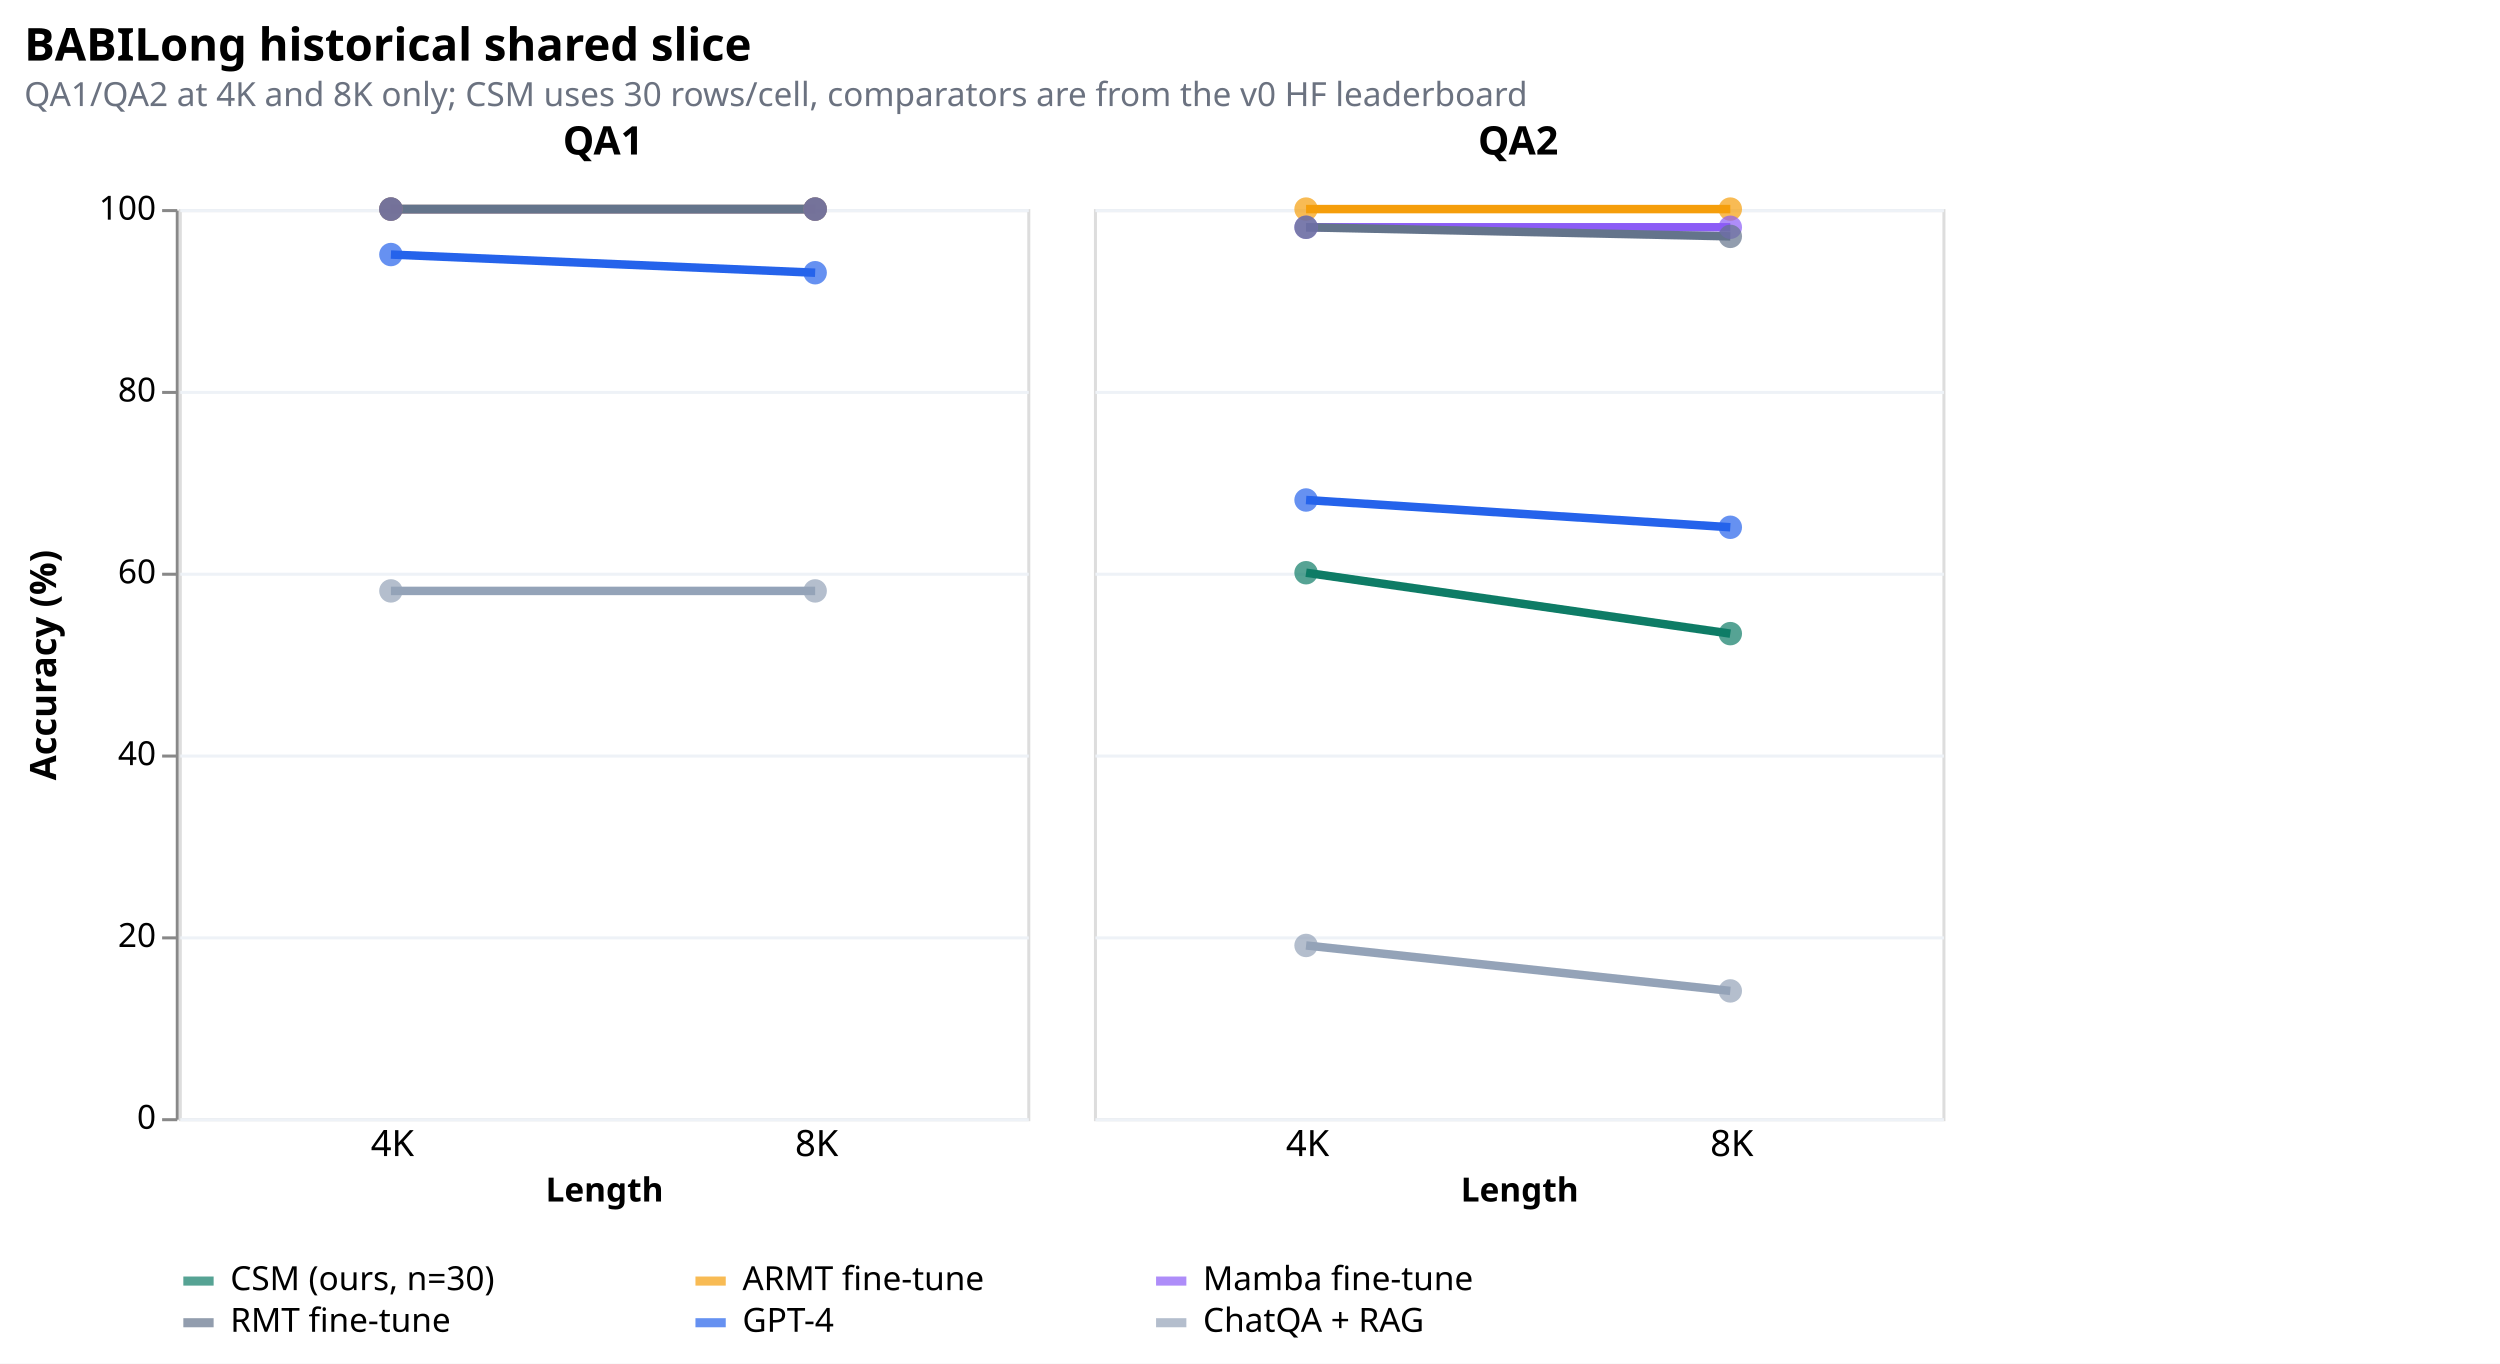
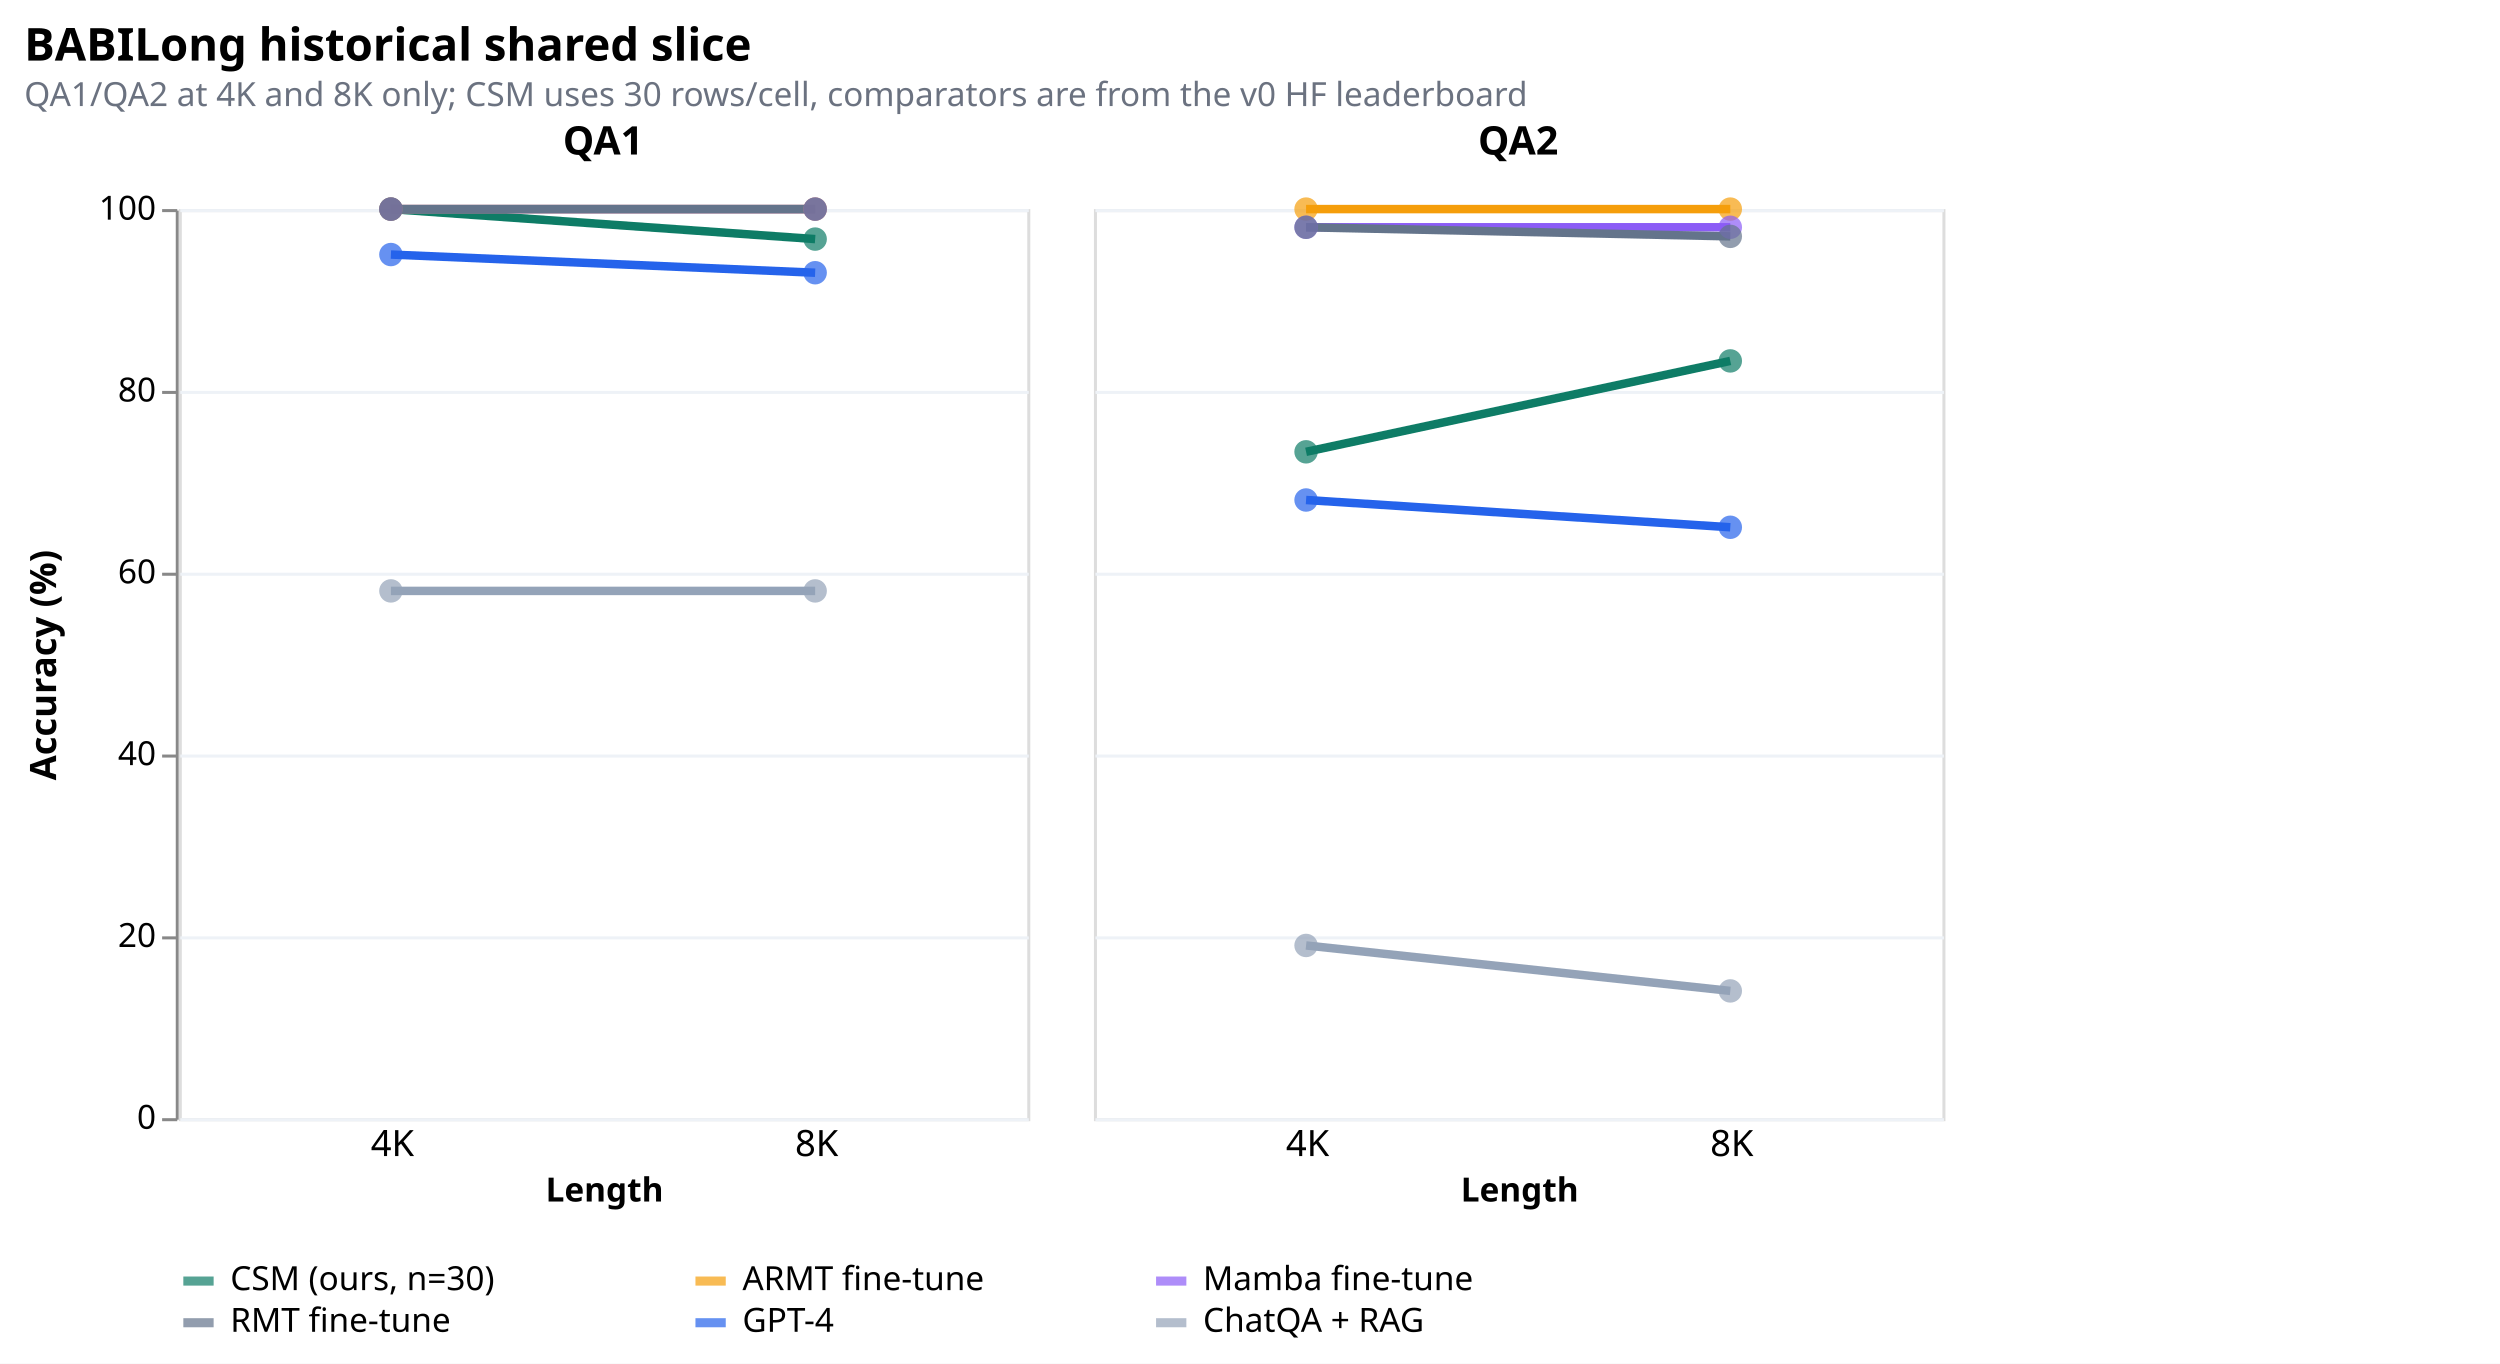
<svg xmlns="http://www.w3.org/2000/svg" version="1.1" class="marks" width="825" height="450" viewBox="0 0 825 450">
  <rect width="825" height="450" fill="white" />
  <g fill="none" stroke-miterlimit="10" transform="translate(59,69)">
    <g class="mark-group role-frame root" role="graphics-object" aria-roledescription="group mark container">
      <g transform="translate(0,0)">
        <path class="background" aria-hidden="true" d="M0,0h0v0h0Z" />
        <g>
          <g class="mark-group role-row-header row_header" role="graphics-object" aria-roledescription="group mark container">
            <g transform="translate(-1,0)">
              <path class="background" aria-hidden="true" d="M0,0h0v300h0Z" />
              <g>
                <g class="mark-group role-axis" role="graphics-symbol" aria-roledescription="axis" aria-label="Y-axis titled 'Accuracy (%)' for a linear scale with values from 0 to 100">
                  <g transform="translate(0.5,0.5)">
                    <path class="background" aria-hidden="true" d="M0,0h0v0h0Z" pointer-events="none" />
                    <g>
                      <g class="mark-rule role-axis-tick" pointer-events="none">
                        <line transform="translate(0,300)" x2="-5" y2="0" stroke="#888" stroke-width="1" opacity="1" />
                        <line transform="translate(0,240)" x2="-5" y2="0" stroke="#888" stroke-width="1" opacity="1" />
                        <line transform="translate(0,180)" x2="-5" y2="0" stroke="#888" stroke-width="1" opacity="1" />
                        <line transform="translate(0,120)" x2="-5" y2="0" stroke="#888" stroke-width="1" opacity="1" />
                        <line transform="translate(0,60)" x2="-5" y2="0" stroke="#888" stroke-width="1" opacity="1" />
                        <line transform="translate(0,0)" x2="-5" y2="0" stroke="#888" stroke-width="1" opacity="1" />
                      </g>
                      <g class="mark-text role-axis-label" pointer-events="none">
                        <text text-anchor="end" transform="translate(-7,303)" font-family="sans-serif" font-size="11px" fill="#000" opacity="1">0</text>
                        <text text-anchor="end" transform="translate(-7,243)" font-family="sans-serif" font-size="11px" fill="#000" opacity="1">20</text>
                        <text text-anchor="end" transform="translate(-7,183)" font-family="sans-serif" font-size="11px" fill="#000" opacity="1">40</text>
                        <text text-anchor="end" transform="translate(-7,123)" font-family="sans-serif" font-size="11px" fill="#000" opacity="1">60</text>
                        <text text-anchor="end" transform="translate(-7,63)" font-family="sans-serif" font-size="11px" fill="#000" opacity="1">80</text>
                        <text text-anchor="end" transform="translate(-7,3)" font-family="sans-serif" font-size="11px" fill="#000" opacity="1">100</text>
                      </g>
                      <g class="mark-rule role-axis-domain" pointer-events="none">
                        <line transform="translate(0,300)" x2="0" y2="-300" stroke="#888" stroke-width="1" opacity="1" />
                      </g>
                      <g class="mark-text role-axis-title" pointer-events="none">
                        <text text-anchor="middle" transform="translate(-37,150) rotate(-90) translate(0,-3)" font-family="sans-serif" font-size="12px" font-weight="bold" fill="#000" opacity="1">Accuracy (%)</text>
                      </g>
                    </g>
                    <path class="foreground" aria-hidden="true" d="" pointer-events="none" display="none" />
                  </g>
                </g>
              </g>
              <path class="foreground" aria-hidden="true" d="" display="none" />
            </g>
          </g>
          <g class="mark-group role-column-header column_header" role="graphics-object" aria-roledescription="group mark container">
            <g transform="translate(0,-5)">
              <path class="background" aria-hidden="true" d="M0,0h280v0h-280Z" />
              <g>
                <g class="mark-group role-title">
                  <g transform="translate(140,-23)">
                    <path class="background" aria-hidden="true" d="M0,0h0v0h0Z" pointer-events="none" />
                    <g>
                      <g class="mark-text role-title-text" role="graphics-symbol" aria-roledescription="title" aria-label="Title text 'QA1'" pointer-events="none">
                        <text text-anchor="middle" transform="translate(0,10)" font-family="sans-serif" font-size="13px" font-weight="bold" fill="#000" opacity="1">QA1</text>
                      </g>
                    </g>
                    <path class="foreground" aria-hidden="true" d="" pointer-events="none" display="none" />
                  </g>
                </g>
              </g>
              <path class="foreground" aria-hidden="true" d="" display="none" />
            </g>
            <g transform="translate(302,-5)">
              <path class="background" aria-hidden="true" d="M0,0h280v0h-280Z" />
              <g>
                <g class="mark-group role-title">
                  <g transform="translate(140,-23)">
                    <path class="background" aria-hidden="true" d="M0,0h0v0h0Z" pointer-events="none" />
                    <g>
                      <g class="mark-text role-title-text" role="graphics-symbol" aria-roledescription="title" aria-label="Title text 'QA2'" pointer-events="none">
                        <text text-anchor="middle" transform="translate(0,10)" font-family="sans-serif" font-size="13px" font-weight="bold" fill="#000" opacity="1">QA2</text>
                      </g>
                    </g>
                    <path class="foreground" aria-hidden="true" d="" pointer-events="none" display="none" />
                  </g>
                </g>
              </g>
              <path class="foreground" aria-hidden="true" d="" display="none" />
            </g>
          </g>
          <g class="mark-group role-column-footer column_footer" role="graphics-object" aria-roledescription="group mark container">
            <g transform="translate(0,301)">
              <path class="background" aria-hidden="true" d="M0,0h280v0h-280Z" />
              <g>
                <g class="mark-group role-axis" role="graphics-symbol" aria-roledescription="axis" aria-label="X-axis titled 'Length' for a discrete scale with 2 values: 4K, 8K">
                  <g transform="translate(0.5,0.5)">
                    <path class="background" aria-hidden="true" d="M0,0h0v0h0Z" pointer-events="none" />
                    <g>
                      <g class="mark-text role-axis-label" pointer-events="none">
                        <text text-anchor="middle" transform="translate(70,11)" font-family="sans-serif" font-size="12px" fill="#000" opacity="1">4K</text>
                        <text text-anchor="middle" transform="translate(210,11)" font-family="sans-serif" font-size="12px" fill="#000" opacity="1">8K</text>
                      </g>
                      <g class="mark-text role-axis-title" pointer-events="none">
                        <text text-anchor="middle" transform="translate(140,26)" font-family="sans-serif" font-size="11px" font-weight="bold" fill="#000" opacity="1">Length</text>
                      </g>
                    </g>
                    <path class="foreground" aria-hidden="true" d="" pointer-events="none" display="none" />
                  </g>
                </g>
              </g>
              <path class="foreground" aria-hidden="true" d="" display="none" />
            </g>
            <g transform="translate(302,301)">
              <path class="background" aria-hidden="true" d="M0,0h280v0h-280Z" />
              <g>
                <g class="mark-group role-axis" role="graphics-symbol" aria-roledescription="axis" aria-label="X-axis titled 'Length' for a discrete scale with 2 values: 4K, 8K">
                  <g transform="translate(0.5,0.5)">
                    <path class="background" aria-hidden="true" d="M0,0h0v0h0Z" pointer-events="none" />
                    <g>
                      <g class="mark-text role-axis-label" pointer-events="none">
                        <text text-anchor="middle" transform="translate(70,11)" font-family="sans-serif" font-size="12px" fill="#000" opacity="1">4K</text>
                        <text text-anchor="middle" transform="translate(210,11)" font-family="sans-serif" font-size="12px" fill="#000" opacity="1">8K</text>
                      </g>
                      <g class="mark-text role-axis-title" pointer-events="none">
                        <text text-anchor="middle" transform="translate(140,26)" font-family="sans-serif" font-size="11px" font-weight="bold" fill="#000" opacity="1">Length</text>
                      </g>
                    </g>
                    <path class="foreground" aria-hidden="true" d="" pointer-events="none" display="none" />
                  </g>
                </g>
              </g>
              <path class="foreground" aria-hidden="true" d="" display="none" />
            </g>
          </g>
          <g class="mark-group role-scope cell" role="graphics-object" aria-roledescription="group mark container">
            <g transform="translate(0,0)">
              <path class="background" aria-hidden="true" d="M0.5,0.5h280v300h-280Z" stroke="#ddd" />
              <g>
                <g class="mark-group role-axis" aria-hidden="true">
                  <g transform="translate(0.5,0.5)">
                    <path class="background" aria-hidden="true" d="M0,0h0v0h0Z" pointer-events="none" />
                    <g>
                      <g class="mark-rule role-axis-grid" pointer-events="none">
                        <line transform="translate(0,300)" x2="280" y2="0" stroke="#eef2f7" stroke-width="1" opacity="1" />
                        <line transform="translate(0,240)" x2="280" y2="0" stroke="#eef2f7" stroke-width="1" opacity="1" />
                        <line transform="translate(0,180)" x2="280" y2="0" stroke="#eef2f7" stroke-width="1" opacity="1" />
                        <line transform="translate(0,120)" x2="280" y2="0" stroke="#eef2f7" stroke-width="1" opacity="1" />
                        <line transform="translate(0,60)" x2="280" y2="0" stroke="#eef2f7" stroke-width="1" opacity="1" />
                        <line transform="translate(0,0)" x2="280" y2="0" stroke="#eef2f7" stroke-width="1" opacity="1" />
                      </g>
                    </g>
                    <path class="foreground" aria-hidden="true" d="" pointer-events="none" display="none" />
                  </g>
                </g>
                <g class="mark-group role-scope child_layer_0_pathgroup" role="graphics-object" aria-roledescription="group mark container">
                  <g transform="translate(0,0)">
                    <path class="background" aria-hidden="true" d="M0,0h280v300h-280Z" />
                    <g>
                      <g class="mark-line role-mark child_layer_0_marks" role="graphics-object" aria-roledescription="line mark container">
-                         <path aria-label="Length: 4K; Accuracy (%): 100; system: CSM (ours, n=30)" role="graphics-symbol" aria-roledescription="line mark" d="M70,0L210,0" stroke="#0e7c66" stroke-width="2.8" />
+                         <path aria-label="Length: 4K; Accuracy (%): 100; system: CSM (ours, n=30)" role="graphics-symbol" aria-roledescription="line mark" d="M70,0L210,9.9" stroke="#0e7c66" stroke-width="2.8" />
                      </g>
                    </g>
                    <path class="foreground" aria-hidden="true" d="" display="none" />
                  </g>
                  <g transform="translate(0,0)">
                    <path class="background" aria-hidden="true" d="M0,0h280v300h-280Z" />
                    <g>
                      <g class="mark-line role-mark child_layer_0_marks" role="graphics-object" aria-roledescription="line mark container">
                        <path aria-label="Length: 4K; Accuracy (%): 100; system: ARMT fine-tune" role="graphics-symbol" aria-roledescription="line mark" d="M70,0L210,0" stroke="#f59e0b" stroke-width="2.8" />
                      </g>
                    </g>
                    <path class="foreground" aria-hidden="true" d="" display="none" />
                  </g>
                  <g transform="translate(0,0)">
                    <path class="background" aria-hidden="true" d="M0,0h280v300h-280Z" />
                    <g>
                      <g class="mark-line role-mark child_layer_0_marks" role="graphics-object" aria-roledescription="line mark container">
                        <path aria-label="Length: 4K; Accuracy (%): 100; system: Mamba fine-tune" role="graphics-symbol" aria-roledescription="line mark" d="M70,0L210,0" stroke="#8b5cf6" stroke-width="2.8" />
                      </g>
                    </g>
                    <path class="foreground" aria-hidden="true" d="" display="none" />
                  </g>
                  <g transform="translate(0,0)">
                    <path class="background" aria-hidden="true" d="M0,0h280v300h-280Z" />
                    <g>
                      <g class="mark-line role-mark child_layer_0_marks" role="graphics-object" aria-roledescription="line mark container">
                        <path aria-label="Length: 4K; Accuracy (%): 100; system: RMT fine-tune" role="graphics-symbol" aria-roledescription="line mark" d="M70,0L210,0" stroke="#64748b" stroke-width="2.8" />
                      </g>
                    </g>
                    <path class="foreground" aria-hidden="true" d="" display="none" />
                  </g>
                  <g transform="translate(0,0)">
                    <path class="background" aria-hidden="true" d="M0,0h280v300h-280Z" />
                    <g>
                      <g class="mark-line role-mark child_layer_0_marks" role="graphics-object" aria-roledescription="line mark container">
                        <path aria-label="Length: 4K; Accuracy (%): 95; system: GPT-4" role="graphics-symbol" aria-roledescription="line mark" d="M70,15L210,21" stroke="#2563eb" stroke-width="2.8" />
                      </g>
                    </g>
                    <path class="foreground" aria-hidden="true" d="" display="none" />
                  </g>
                  <g transform="translate(0,0)">
                    <path class="background" aria-hidden="true" d="M0,0h280v300h-280Z" />
                    <g>
                      <g class="mark-line role-mark child_layer_0_marks" role="graphics-object" aria-roledescription="line mark container">
                        <path aria-label="Length: 4K; Accuracy (%): 58; system: ChatQA + RAG" role="graphics-symbol" aria-roledescription="line mark" d="M70,126L210,126" stroke="#94a3b8" stroke-width="2.8" />
                      </g>
                    </g>
                    <path class="foreground" aria-hidden="true" d="" display="none" />
                  </g>
                </g>
                <g class="mark-symbol role-mark child_layer_1_marks" role="graphics-object" aria-roledescription="symbol mark container">
                  <path aria-label="Length: 4K; Accuracy (%): 100; system: CSM (ours, n=30)" role="graphics-symbol" aria-roledescription="point" transform="translate(70,0)" d="M3.873,0A3.873,3.873,0,1,1,-3.873,0A3.873,3.873,0,1,1,3.873,0" fill="#0e7c66" stroke-width="2" opacity="0.7" />
-                   <path aria-label="Length: 8K; Accuracy (%): 100; system: CSM (ours, n=30)" role="graphics-symbol" aria-roledescription="point" transform="translate(210,0)" d="M3.873,0A3.873,3.873,0,1,1,-3.873,0A3.873,3.873,0,1,1,3.873,0" fill="#0e7c66" stroke-width="2" opacity="0.7" />
+                   <path aria-label="Length: 8K; Accuracy (%): 96.7; system: CSM (ours, n=30)" role="graphics-symbol" aria-roledescription="point" transform="translate(210,9.9)" d="M3.873,0A3.873,3.873,0,1,1,-3.873,0A3.873,3.873,0,1,1,3.873,0" fill="#0e7c66" stroke-width="2" opacity="0.7" />
                  <path aria-label="Length: 4K; Accuracy (%): 100; system: ARMT fine-tune" role="graphics-symbol" aria-roledescription="point" transform="translate(70,0)" d="M3.873,0A3.873,3.873,0,1,1,-3.873,0A3.873,3.873,0,1,1,3.873,0" fill="#f59e0b" stroke-width="2" opacity="0.7" />
                  <path aria-label="Length: 8K; Accuracy (%): 100; system: ARMT fine-tune" role="graphics-symbol" aria-roledescription="point" transform="translate(210,0)" d="M3.873,0A3.873,3.873,0,1,1,-3.873,0A3.873,3.873,0,1,1,3.873,0" fill="#f59e0b" stroke-width="2" opacity="0.7" />
                  <path aria-label="Length: 4K; Accuracy (%): 100; system: Mamba fine-tune" role="graphics-symbol" aria-roledescription="point" transform="translate(70,0)" d="M3.873,0A3.873,3.873,0,1,1,-3.873,0A3.873,3.873,0,1,1,3.873,0" fill="#8b5cf6" stroke-width="2" opacity="0.7" />
                  <path aria-label="Length: 8K; Accuracy (%): 100; system: Mamba fine-tune" role="graphics-symbol" aria-roledescription="point" transform="translate(210,0)" d="M3.873,0A3.873,3.873,0,1,1,-3.873,0A3.873,3.873,0,1,1,3.873,0" fill="#8b5cf6" stroke-width="2" opacity="0.7" />
                  <path aria-label="Length: 4K; Accuracy (%): 100; system: RMT fine-tune" role="graphics-symbol" aria-roledescription="point" transform="translate(70,0)" d="M3.873,0A3.873,3.873,0,1,1,-3.873,0A3.873,3.873,0,1,1,3.873,0" fill="#64748b" stroke-width="2" opacity="0.7" />
                  <path aria-label="Length: 8K; Accuracy (%): 100; system: RMT fine-tune" role="graphics-symbol" aria-roledescription="point" transform="translate(210,0)" d="M3.873,0A3.873,3.873,0,1,1,-3.873,0A3.873,3.873,0,1,1,3.873,0" fill="#64748b" stroke-width="2" opacity="0.7" />
                  <path aria-label="Length: 4K; Accuracy (%): 95; system: GPT-4" role="graphics-symbol" aria-roledescription="point" transform="translate(70,15)" d="M3.873,0A3.873,3.873,0,1,1,-3.873,0A3.873,3.873,0,1,1,3.873,0" fill="#2563eb" stroke-width="2" opacity="0.7" />
                  <path aria-label="Length: 8K; Accuracy (%): 93; system: GPT-4" role="graphics-symbol" aria-roledescription="point" transform="translate(210,21)" d="M3.873,0A3.873,3.873,0,1,1,-3.873,0A3.873,3.873,0,1,1,3.873,0" fill="#2563eb" stroke-width="2" opacity="0.7" />
                  <path aria-label="Length: 4K; Accuracy (%): 58; system: ChatQA + RAG" role="graphics-symbol" aria-roledescription="point" transform="translate(70,126)" d="M3.873,0A3.873,3.873,0,1,1,-3.873,0A3.873,3.873,0,1,1,3.873,0" fill="#94a3b8" stroke-width="2" opacity="0.7" />
                  <path aria-label="Length: 8K; Accuracy (%): 58; system: ChatQA + RAG" role="graphics-symbol" aria-roledescription="point" transform="translate(210,126)" d="M3.873,0A3.873,3.873,0,1,1,-3.873,0A3.873,3.873,0,1,1,3.873,0" fill="#94a3b8" stroke-width="2" opacity="0.7" />
                </g>
              </g>
              <path class="foreground" aria-hidden="true" d="" display="none" />
            </g>
            <g transform="translate(302,0)">
              <path class="background" aria-hidden="true" d="M0.5,0.5h280v300h-280Z" stroke="#ddd" />
              <g>
                <g class="mark-group role-axis" aria-hidden="true">
                  <g transform="translate(0.5,0.5)">
                    <path class="background" aria-hidden="true" d="M0,0h0v0h0Z" pointer-events="none" />
                    <g>
                      <g class="mark-rule role-axis-grid" pointer-events="none">
                        <line transform="translate(0,300)" x2="280" y2="0" stroke="#eef2f7" stroke-width="1" opacity="1" />
                        <line transform="translate(0,240)" x2="280" y2="0" stroke="#eef2f7" stroke-width="1" opacity="1" />
                        <line transform="translate(0,180)" x2="280" y2="0" stroke="#eef2f7" stroke-width="1" opacity="1" />
                        <line transform="translate(0,120)" x2="280" y2="0" stroke="#eef2f7" stroke-width="1" opacity="1" />
                        <line transform="translate(0,60)" x2="280" y2="0" stroke="#eef2f7" stroke-width="1" opacity="1" />
                        <line transform="translate(0,0)" x2="280" y2="0" stroke="#eef2f7" stroke-width="1" opacity="1" />
                      </g>
                    </g>
                    <path class="foreground" aria-hidden="true" d="" pointer-events="none" display="none" />
                  </g>
                </g>
                <g class="mark-group role-scope child_layer_0_pathgroup" role="graphics-object" aria-roledescription="group mark container">
                  <g transform="translate(0,0)">
                    <path class="background" aria-hidden="true" d="M0,0h280v300h-280Z" />
                    <g>
                      <g class="mark-line role-mark child_layer_0_marks" role="graphics-object" aria-roledescription="line mark container">
-                         <path aria-label="Length: 4K; Accuracy (%): 60; system: CSM (ours, n=30)" role="graphics-symbol" aria-roledescription="line mark" d="M70,120L210,140.1" stroke="#0e7c66" stroke-width="2.8" />
+                         <path aria-label="Length: 4K; Accuracy (%): 73.3; system: CSM (ours, n=30)" role="graphics-symbol" aria-roledescription="line mark" d="M70,80.1L210,50.1" stroke="#0e7c66" stroke-width="2.8" />
                      </g>
                    </g>
                    <path class="foreground" aria-hidden="true" d="" display="none" />
                  </g>
                  <g transform="translate(0,0)">
                    <path class="background" aria-hidden="true" d="M0,0h280v300h-280Z" />
                    <g>
                      <g class="mark-line role-mark child_layer_0_marks" role="graphics-object" aria-roledescription="line mark container">
                        <path aria-label="Length: 4K; Accuracy (%): 100; system: ARMT fine-tune" role="graphics-symbol" aria-roledescription="line mark" d="M70,0L210,0" stroke="#f59e0b" stroke-width="2.8" />
                      </g>
                    </g>
                    <path class="foreground" aria-hidden="true" d="" display="none" />
                  </g>
                  <g transform="translate(0,0)">
                    <path class="background" aria-hidden="true" d="M0,0h280v300h-280Z" />
                    <g>
                      <g class="mark-line role-mark child_layer_0_marks" role="graphics-object" aria-roledescription="line mark container">
                        <path aria-label="Length: 4K; Accuracy (%): 98; system: Mamba fine-tune" role="graphics-symbol" aria-roledescription="line mark" d="M70,6L210,6" stroke="#8b5cf6" stroke-width="2.8" />
                      </g>
                    </g>
                    <path class="foreground" aria-hidden="true" d="" display="none" />
                  </g>
                  <g transform="translate(0,0)">
                    <path class="background" aria-hidden="true" d="M0,0h280v300h-280Z" />
                    <g>
                      <g class="mark-line role-mark child_layer_0_marks" role="graphics-object" aria-roledescription="line mark container">
                        <path aria-label="Length: 4K; Accuracy (%): 98; system: RMT fine-tune" role="graphics-symbol" aria-roledescription="line mark" d="M70,6L210,9" stroke="#64748b" stroke-width="2.8" />
                      </g>
                    </g>
                    <path class="foreground" aria-hidden="true" d="" display="none" />
                  </g>
                  <g transform="translate(0,0)">
                    <path class="background" aria-hidden="true" d="M0,0h280v300h-280Z" />
                    <g>
                      <g class="mark-line role-mark child_layer_0_marks" role="graphics-object" aria-roledescription="line mark container">
                        <path aria-label="Length: 4K; Accuracy (%): 68; system: GPT-4" role="graphics-symbol" aria-roledescription="line mark" d="M70,96L210,105" stroke="#2563eb" stroke-width="2.8" />
                      </g>
                    </g>
                    <path class="foreground" aria-hidden="true" d="" display="none" />
                  </g>
                  <g transform="translate(0,0)">
                    <path class="background" aria-hidden="true" d="M0,0h280v300h-280Z" />
                    <g>
                      <g class="mark-line role-mark child_layer_0_marks" role="graphics-object" aria-roledescription="line mark container">
                        <path aria-label="Length: 4K; Accuracy (%): 19; system: ChatQA + RAG" role="graphics-symbol" aria-roledescription="line mark" d="M70,243L210,258" stroke="#94a3b8" stroke-width="2.8" />
                      </g>
                    </g>
                    <path class="foreground" aria-hidden="true" d="" display="none" />
                  </g>
                </g>
                <g class="mark-symbol role-mark child_layer_1_marks" role="graphics-object" aria-roledescription="symbol mark container">
-                   <path aria-label="Length: 4K; Accuracy (%): 60; system: CSM (ours, n=30)" role="graphics-symbol" aria-roledescription="point" transform="translate(70,120)" d="M3.873,0A3.873,3.873,0,1,1,-3.873,0A3.873,3.873,0,1,1,3.873,0" fill="#0e7c66" stroke-width="2" opacity="0.7" />
-                   <path aria-label="Length: 8K; Accuracy (%): 53.3; system: CSM (ours, n=30)" role="graphics-symbol" aria-roledescription="point" transform="translate(210,140.1)" d="M3.873,0A3.873,3.873,0,1,1,-3.873,0A3.873,3.873,0,1,1,3.873,0" fill="#0e7c66" stroke-width="2" opacity="0.7" />
+                   <path aria-label="Length: 4K; Accuracy (%): 73.3; system: CSM (ours, n=30)" role="graphics-symbol" aria-roledescription="point" transform="translate(70,80.1)" d="M3.873,0A3.873,3.873,0,1,1,-3.873,0A3.873,3.873,0,1,1,3.873,0" fill="#0e7c66" stroke-width="2" opacity="0.7" />
+                   <path aria-label="Length: 8K; Accuracy (%): 83.3; system: CSM (ours, n=30)" role="graphics-symbol" aria-roledescription="point" transform="translate(210,50.1)" d="M3.873,0A3.873,3.873,0,1,1,-3.873,0A3.873,3.873,0,1,1,3.873,0" fill="#0e7c66" stroke-width="2" opacity="0.7" />
                  <path aria-label="Length: 4K; Accuracy (%): 100; system: ARMT fine-tune" role="graphics-symbol" aria-roledescription="point" transform="translate(70,0)" d="M3.873,0A3.873,3.873,0,1,1,-3.873,0A3.873,3.873,0,1,1,3.873,0" fill="#f59e0b" stroke-width="2" opacity="0.7" />
                  <path aria-label="Length: 8K; Accuracy (%): 100; system: ARMT fine-tune" role="graphics-symbol" aria-roledescription="point" transform="translate(210,0)" d="M3.873,0A3.873,3.873,0,1,1,-3.873,0A3.873,3.873,0,1,1,3.873,0" fill="#f59e0b" stroke-width="2" opacity="0.7" />
                  <path aria-label="Length: 4K; Accuracy (%): 98; system: Mamba fine-tune" role="graphics-symbol" aria-roledescription="point" transform="translate(70,6)" d="M3.873,0A3.873,3.873,0,1,1,-3.873,0A3.873,3.873,0,1,1,3.873,0" fill="#8b5cf6" stroke-width="2" opacity="0.7" />
                  <path aria-label="Length: 8K; Accuracy (%): 98; system: Mamba fine-tune" role="graphics-symbol" aria-roledescription="point" transform="translate(210,6)" d="M3.873,0A3.873,3.873,0,1,1,-3.873,0A3.873,3.873,0,1,1,3.873,0" fill="#8b5cf6" stroke-width="2" opacity="0.7" />
                  <path aria-label="Length: 4K; Accuracy (%): 98; system: RMT fine-tune" role="graphics-symbol" aria-roledescription="point" transform="translate(70,6)" d="M3.873,0A3.873,3.873,0,1,1,-3.873,0A3.873,3.873,0,1,1,3.873,0" fill="#64748b" stroke-width="2" opacity="0.7" />
                  <path aria-label="Length: 8K; Accuracy (%): 97; system: RMT fine-tune" role="graphics-symbol" aria-roledescription="point" transform="translate(210,9)" d="M3.873,0A3.873,3.873,0,1,1,-3.873,0A3.873,3.873,0,1,1,3.873,0" fill="#64748b" stroke-width="2" opacity="0.7" />
                  <path aria-label="Length: 4K; Accuracy (%): 68; system: GPT-4" role="graphics-symbol" aria-roledescription="point" transform="translate(70,96)" d="M3.873,0A3.873,3.873,0,1,1,-3.873,0A3.873,3.873,0,1,1,3.873,0" fill="#2563eb" stroke-width="2" opacity="0.7" />
                  <path aria-label="Length: 8K; Accuracy (%): 65; system: GPT-4" role="graphics-symbol" aria-roledescription="point" transform="translate(210,105)" d="M3.873,0A3.873,3.873,0,1,1,-3.873,0A3.873,3.873,0,1,1,3.873,0" fill="#2563eb" stroke-width="2" opacity="0.7" />
                  <path aria-label="Length: 4K; Accuracy (%): 19; system: ChatQA + RAG" role="graphics-symbol" aria-roledescription="point" transform="translate(70,243)" d="M3.873,0A3.873,3.873,0,1,1,-3.873,0A3.873,3.873,0,1,1,3.873,0" fill="#94a3b8" stroke-width="2" opacity="0.7" />
                  <path aria-label="Length: 8K; Accuracy (%): 14; system: ChatQA + RAG" role="graphics-symbol" aria-roledescription="point" transform="translate(210,258)" d="M3.873,0A3.873,3.873,0,1,1,-3.873,0A3.873,3.873,0,1,1,3.873,0" fill="#94a3b8" stroke-width="2" opacity="0.7" />
                </g>
              </g>
              <path class="foreground" aria-hidden="true" d="" display="none" />
            </g>
          </g>
          <g class="mark-group role-legend" role="graphics-symbol" aria-roledescription="legend" aria-label="Symbol legend for fill color and stroke color with 6 values: CSM (ours, n=30), ARMT fine-tune, Mamba fine-tune, RMT fine-tune, GPT-4, ChatQA + RAG">
            <g transform="translate(0,347)">
              <path class="background" aria-hidden="true" d="M0,0h470v26h-470Z" pointer-events="none" />
              <g>
                <g class="mark-group role-legend-entry">
                  <g transform="translate(0,0)">
                    <path class="background" aria-hidden="true" d="M0,0h0v0h0Z" pointer-events="none" />
                    <g>
                      <g class="mark-group role-scope" role="graphics-object" aria-roledescription="group mark container">
                        <g transform="translate(0,0.25)">
                          <path class="background" aria-hidden="true" d="M0,0h157v11.5h-157Z" pointer-events="none" opacity="1" />
                          <g>
                            <g class="mark-symbol role-legend-symbol" pointer-events="none">
                              <path transform="translate(6.5,6.5)" d="M-5,0L5,0" fill="#0e7c66" stroke="#0e7c66" stroke-width="3" opacity="0.7" />
                            </g>
                            <g class="mark-text role-legend-label" pointer-events="none">
                              <text text-anchor="start" transform="translate(17,9.5)" font-family="sans-serif" font-size="11px" fill="#000" opacity="1">CSM (ours, n=30)</text>
                            </g>
                          </g>
                          <path class="foreground" aria-hidden="true" d="" pointer-events="none" display="none" />
                        </g>
                        <g transform="translate(169,0.25)">
                          <path class="background" aria-hidden="true" d="M0,0h140v11.5h-140Z" pointer-events="none" opacity="1" />
                          <g>
                            <g class="mark-symbol role-legend-symbol" pointer-events="none">
                              <path transform="translate(6.5,6.5)" d="M-5,0L5,0" fill="#f59e0b" stroke="#f59e0b" stroke-width="3" opacity="0.7" />
                            </g>
                            <g class="mark-text role-legend-label" pointer-events="none">
                              <text text-anchor="start" transform="translate(17,9.5)" font-family="sans-serif" font-size="11px" fill="#000" opacity="1">ARMT fine-tune</text>
                            </g>
                          </g>
                          <path class="foreground" aria-hidden="true" d="" pointer-events="none" display="none" />
                        </g>
                        <g transform="translate(321,0.25)">
                          <path class="background" aria-hidden="true" d="M0,0h149v11.5h-149Z" pointer-events="none" opacity="1" />
                          <g>
                            <g class="mark-symbol role-legend-symbol" pointer-events="none">
                              <path transform="translate(6.5,6.5)" d="M-5,0L5,0" fill="#8b5cf6" stroke="#8b5cf6" stroke-width="3" opacity="0.7" />
                            </g>
                            <g class="mark-text role-legend-label" pointer-events="none">
                              <text text-anchor="start" transform="translate(17,9.5)" font-family="sans-serif" font-size="11px" fill="#000" opacity="1">Mamba fine-tune</text>
                            </g>
                          </g>
                          <path class="foreground" aria-hidden="true" d="" pointer-events="none" display="none" />
                        </g>
                        <g transform="translate(0,14)">
                          <path class="background" aria-hidden="true" d="M0,0h157v11.5h-157Z" pointer-events="none" opacity="1" />
                          <g>
                            <g class="mark-symbol role-legend-symbol" pointer-events="none">
                              <path transform="translate(6.5,6.5)" d="M-5,0L5,0" fill="#64748b" stroke="#64748b" stroke-width="3" opacity="0.7" />
                            </g>
                            <g class="mark-text role-legend-label" pointer-events="none">
                              <text text-anchor="start" transform="translate(17,9.5)" font-family="sans-serif" font-size="11px" fill="#000" opacity="1">RMT fine-tune</text>
                            </g>
                          </g>
                          <path class="foreground" aria-hidden="true" d="" pointer-events="none" display="none" />
                        </g>
                        <g transform="translate(169,14)">
                          <path class="background" aria-hidden="true" d="M0,0h140v11.5h-140Z" pointer-events="none" opacity="1" />
                          <g>
                            <g class="mark-symbol role-legend-symbol" pointer-events="none">
                              <path transform="translate(6.5,6.5)" d="M-5,0L5,0" fill="#2563eb" stroke="#2563eb" stroke-width="3" opacity="0.7" />
                            </g>
                            <g class="mark-text role-legend-label" pointer-events="none">
                              <text text-anchor="start" transform="translate(17,9.5)" font-family="sans-serif" font-size="11px" fill="#000" opacity="1">GPT-4</text>
                            </g>
                          </g>
                          <path class="foreground" aria-hidden="true" d="" pointer-events="none" display="none" />
                        </g>
                        <g transform="translate(321,14)">
                          <path class="background" aria-hidden="true" d="M0,0h149v11.5h-149Z" pointer-events="none" opacity="1" />
                          <g>
                            <g class="mark-symbol role-legend-symbol" pointer-events="none">
                              <path transform="translate(6.5,6.5)" d="M-5,0L5,0" fill="#94a3b8" stroke="#94a3b8" stroke-width="3" opacity="0.7" />
                            </g>
                            <g class="mark-text role-legend-label" pointer-events="none">
                              <text text-anchor="start" transform="translate(17,9.5)" font-family="sans-serif" font-size="11px" fill="#000" opacity="1">ChatQA + RAG</text>
                            </g>
                          </g>
                          <path class="foreground" aria-hidden="true" d="" pointer-events="none" display="none" />
                        </g>
                      </g>
                    </g>
                    <path class="foreground" aria-hidden="true" d="" pointer-events="none" display="none" />
                  </g>
                </g>
              </g>
              <path class="foreground" aria-hidden="true" d="" pointer-events="none" display="none" />
            </g>
          </g>
          <g class="mark-group role-title">
            <g transform="translate(-51,-61)">
              <path class="background" aria-hidden="true" d="M0,0h0v0h0Z" pointer-events="none" />
              <g>
                <g class="mark-text role-title-text" role="graphics-symbol" aria-roledescription="title" aria-label="Title text 'BABILong historical shared slice'" pointer-events="none">
                  <text text-anchor="start" transform="translate(0,12)" font-family="sans-serif" font-size="15px" font-weight="bold" fill="#000" opacity="1">BABILong historical shared slice</text>
                </g>
                <g class="mark-text role-title-subtitle" role="graphics-symbol" aria-roledescription="subtitle" aria-label="Subtitle text 'QA1/QA2 at 4K and 8K only; CSM uses 30 rows/cell, comparators are from the v0 HF leaderboard'" pointer-events="none">
                  <text text-anchor="start" transform="translate(0,27)" font-family="sans-serif" font-size="11px" fill="#6b7280" opacity="1">QA1/QA2 at 4K and 8K only; CSM uses 30 rows/cell, comparators are from the v0 HF leaderboard</text>
                </g>
              </g>
              <path class="foreground" aria-hidden="true" d="" pointer-events="none" display="none" />
            </g>
          </g>
        </g>
        <path class="foreground" aria-hidden="true" d="" display="none" />
      </g>
    </g>
  </g>
</svg>
